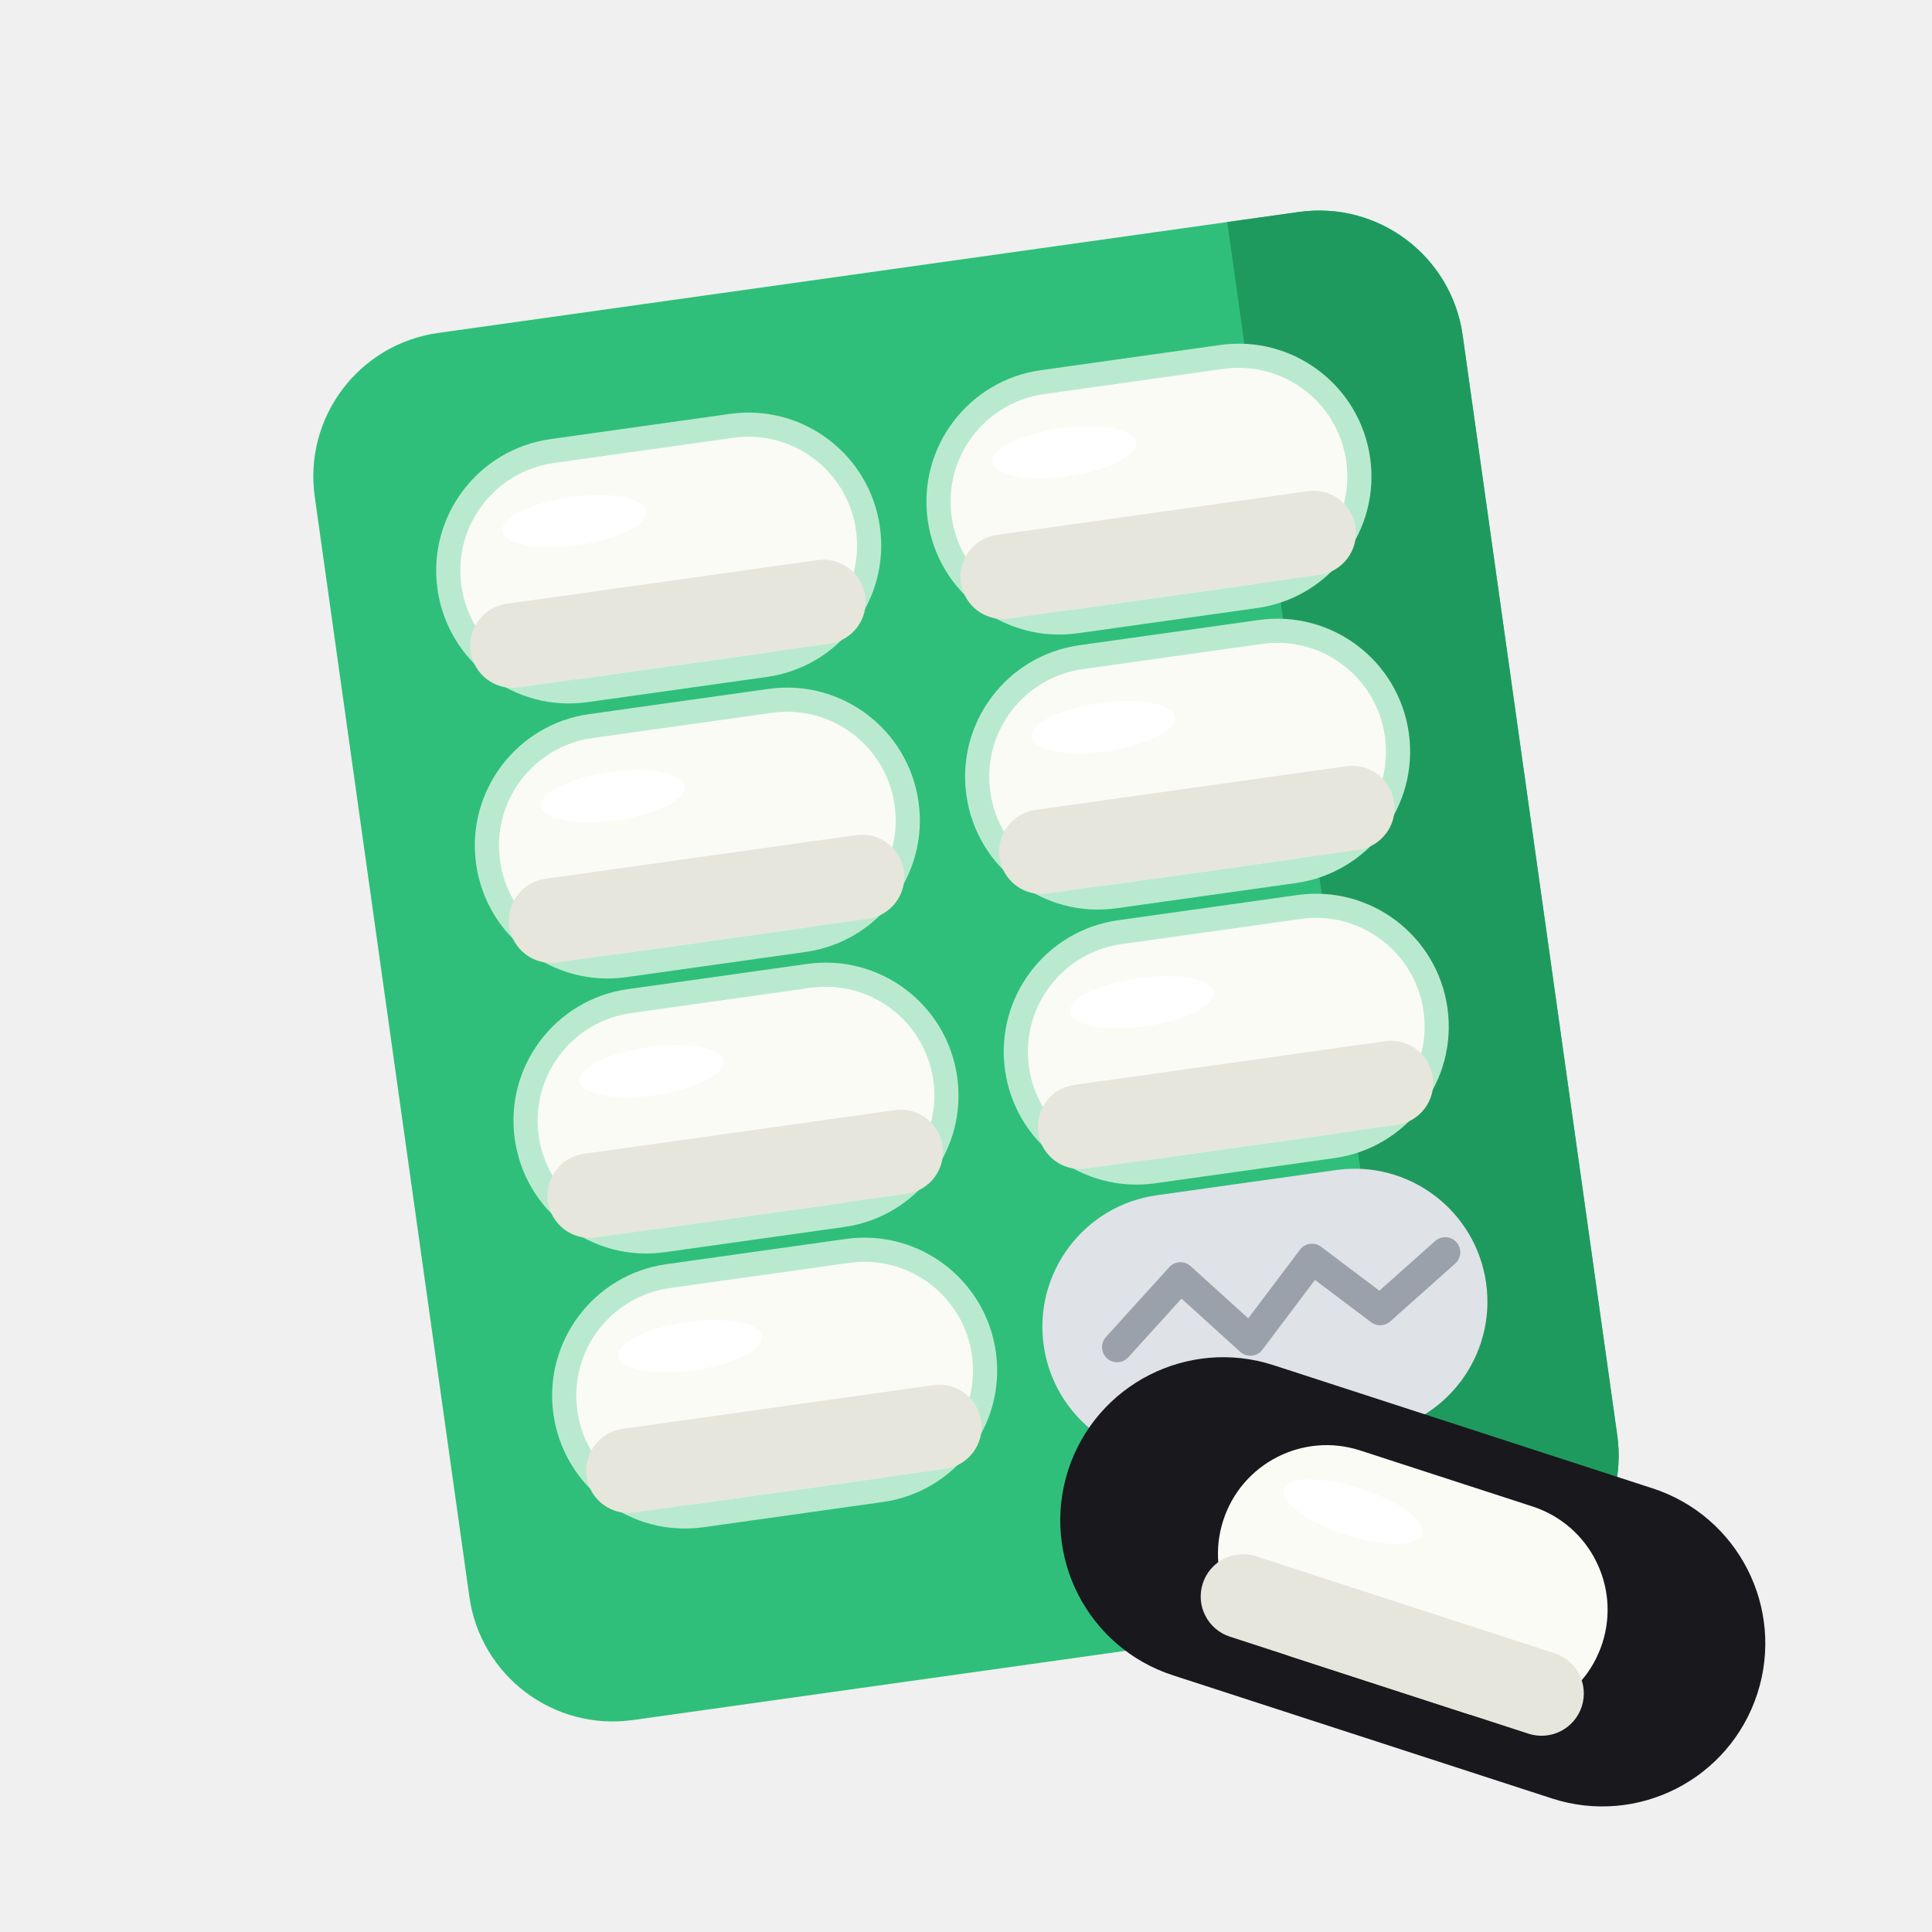
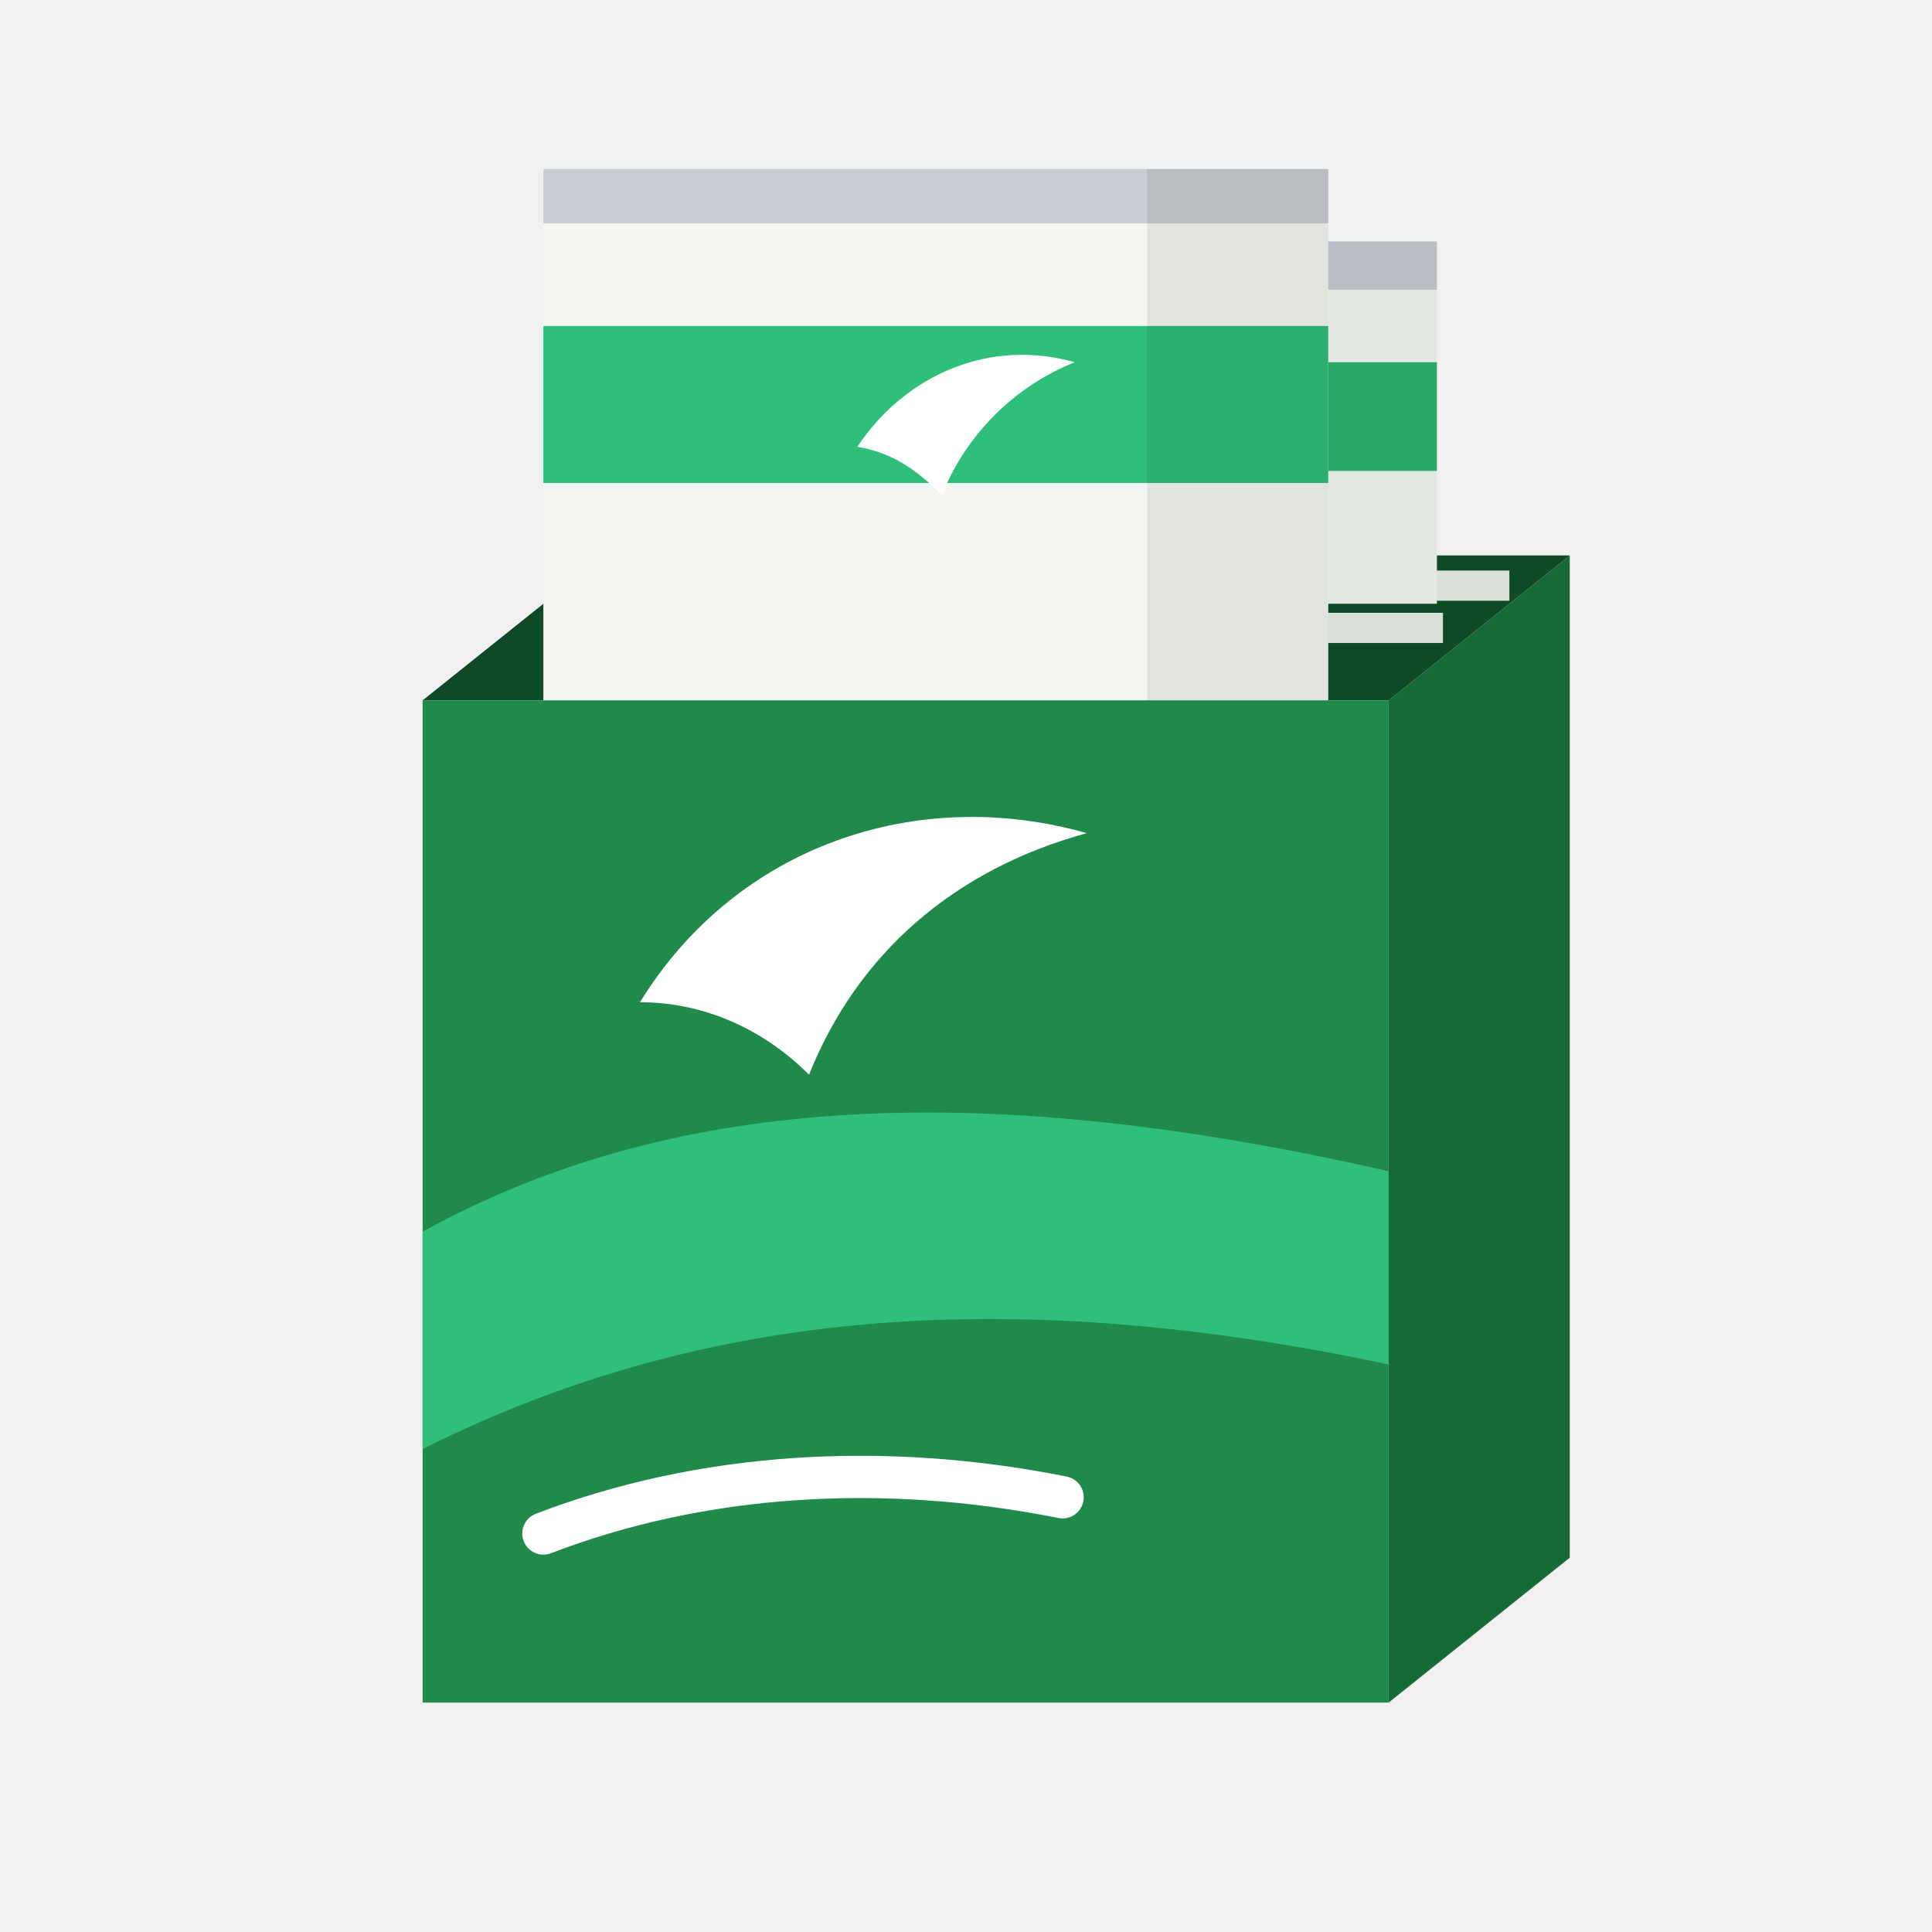
<svg xmlns="http://www.w3.org/2000/svg" viewBox="0 0 32 32">
-   <g transform="rotate(-8 16 16)">
-     <rect width="19.2" height="23.2" x="6.4" y="4.4" fill="#2fbf7a" rx="2.4" />
-     <clipPath id="cg1">
-       <rect width="19.2" height="23.2" x="6.4" y="4.4" rx="2.4" />
-     </clipPath>
-     <g clip-path="url(#cg1)">
-       <rect width="4" height="24" x="22" y="4" fill="#1f9a5e" />
-     </g>
-     <rect width="7.4" height="4.4" x="8.2" y="6.4" fill="#b9ead0" rx="2.2" />
-     <rect width="6.6" height="3.6" x="8.6" y="6.8" fill="#fbfbf6" rx="1.8" />
-     <rect width="6.6" height="1.4" x="8.6" y="9" fill="#e6e6dc" rx=".7" />
-     <ellipse cx="10.6" cy="7.8" rx="1.2" ry=".4" fill="#ffffff" />
-     <rect width="7.4" height="4.4" x="8.2" y="11" fill="#b9ead0" rx="2.2" />
-     <rect width="6.6" height="3.6" x="8.6" y="11.4" fill="#fbfbf6" rx="1.8" />
-     <rect width="6.6" height="1.4" x="8.6" y="13.6" fill="#e6e6dc" rx=".7" />
-     <ellipse cx="10.6" cy="12.4" rx="1.2" ry=".4" fill="#ffffff" />
-     <rect width="7.4" height="4.4" x="8.2" y="15.6" fill="#b9ead0" rx="2.2" />
-     <rect width="6.6" height="3.6" x="8.6" y="16" fill="#fbfbf6" rx="1.8" />
-     <rect width="6.6" height="1.4" x="8.6" y="18.2" fill="#e6e6dc" rx=".7" />
-     <ellipse cx="10.6" cy="17" rx="1.2" ry=".4" fill="#ffffff" />
-     <rect width="7.4" height="4.4" x="8.2" y="20.2" fill="#b9ead0" rx="2.2" />
-     <rect width="6.6" height="3.6" x="8.6" y="20.6" fill="#fbfbf6" rx="1.8" />
-     <rect width="6.6" height="1.4" x="8.6" y="22.8" fill="#e6e6dc" rx=".7" />
-     <ellipse cx="10.6" cy="21.6" rx="1.2" ry=".4" fill="#ffffff" />
-     <rect width="7.4" height="4.4" x="16.4" y="6.4" fill="#b9ead0" rx="2.2" />
-     <rect width="6.6" height="3.6" x="16.8" y="6.8" fill="#fbfbf6" rx="1.8" />
-     <rect width="6.6" height="1.4" x="16.8" y="9" fill="#e6e6dc" rx=".7" />
-     <ellipse cx="18.8" cy="7.8" rx="1.2" ry=".4" fill="#ffffff" />
-     <rect width="7.4" height="4.4" x="16.4" y="11" fill="#b9ead0" rx="2.2" />
-     <rect width="6.6" height="3.6" x="16.8" y="11.4" fill="#fbfbf6" rx="1.8" />
-     <rect width="6.6" height="1.4" x="16.8" y="13.6" fill="#e6e6dc" rx=".7" />
-     <ellipse cx="18.8" cy="12.4" rx="1.2" ry=".4" fill="#ffffff" />
-     <rect width="7.4" height="4.4" x="16.4" y="15.6" fill="#b9ead0" rx="2.2" />
-     <rect width="6.6" height="3.6" x="16.8" y="16" fill="#fbfbf6" rx="1.8" />
-     <rect width="6.6" height="1.4" x="16.8" y="18.2" fill="#e6e6dc" rx=".7" />
-     <ellipse cx="18.8" cy="17" rx="1.2" ry=".4" fill="#ffffff" />
-     <rect width="7.4" height="4.4" x="16.4" y="20.2" fill="#dfe3e8" rx="2.2" />
-     <path fill="none" stroke="#9aa1aa" stroke-linecap="round" stroke-linejoin="round" stroke-width=".5" d="M17.6 22.6l1.2-1l1 1.2l1.2-1.2l1 1l1.2-.8" />
+   <path fill="#156a36" d="M23 11.6l3-2.4v16.6l-3 2.4z" />
+   <path fill="#0f4a26" d="M7 11.6l3-2.4h16l-3 2.4z" />
+   <path fill="none" stroke="#d8e0d8" stroke-width=".5" d="M9.1 10.4H23.9M10 9.7H25" />
+   <g transform="translate(2.6 -.4)">
+     <rect width="13" height="6" x="8.2" y="4.4" fill="#e4e8e2" />
+     <rect width="13" height="1.8" x="8.2" y="6.4" fill="#27a866" />
+     <rect width="13" height=".8" x="8.2" y="4.4" fill="#b9bec4" />
  </g>
-   <g transform="translate(23.4 26.2) rotate(18)">
-     <path fill="#18181d" stroke="#18181d" stroke-width="1.4" stroke-linejoin="round" d="M-3.3 -2h6.6a2 2 0 0 1 0 4h-6.6a2 2 0 0 1 0 -4z" />
-     <rect width="6.6" height="3.6" x="-3.3" y="-1.8" fill="#fbfbf6" rx="1.8" />
-     <rect width="6.6" height="1.4" x="-3.3" y=".4" fill="#e6e6dc" rx=".7" />
-     <ellipse cx="-1.3" cy="-.8" rx="1.2" ry=".4" fill="#ffffff" />
+   <g transform="translate(.8 -.6)">
+     <rect width="13" height="9.4" x="8.2" y="3.4" fill="#f4f6f2" />
+     <rect width="13" height="2.6" x="8.2" y="6" fill="#2fbf7a" />
+     <rect width="13" height=".9" x="8.2" y="3.4" fill="#c9cdd3" />
+     <path fill="#ffffff" d="M13.4 8c.8-1.2 2.2-1.8 3.6-1.4c-1 .4-1.8 1.2-2.2 2.2c-.4-.4-.8-.7-1.4-.8z" />
+     <rect width="3" height="9.4" x="18.2" y="3.4" fill="#00000014" />
  </g>
+   <rect width="16" height="16.6" x="7" y="11.6" fill="#1f8a4a" />
+   <path fill="#2fbf7a" d="M7 20.4c4-2.2 9-2.6 16-1v3.2c-6.6-1.4-11.6-.8-16 1.4z" />
+   <path fill="#ffffff" d="M10.6 16.6c1.6-2.6 4.6-3.6 7.4-2.8c-2.2.6-3.8 2-4.6 4c-.8-.8-1.8-1.2-2.8-1.2z" />
+   <path fill="none" stroke="#ffffff" stroke-linecap="round" stroke-width=".7" d="M9 25.4c2.6-1 5.6-1.2 8.6-.6" />
</svg>
